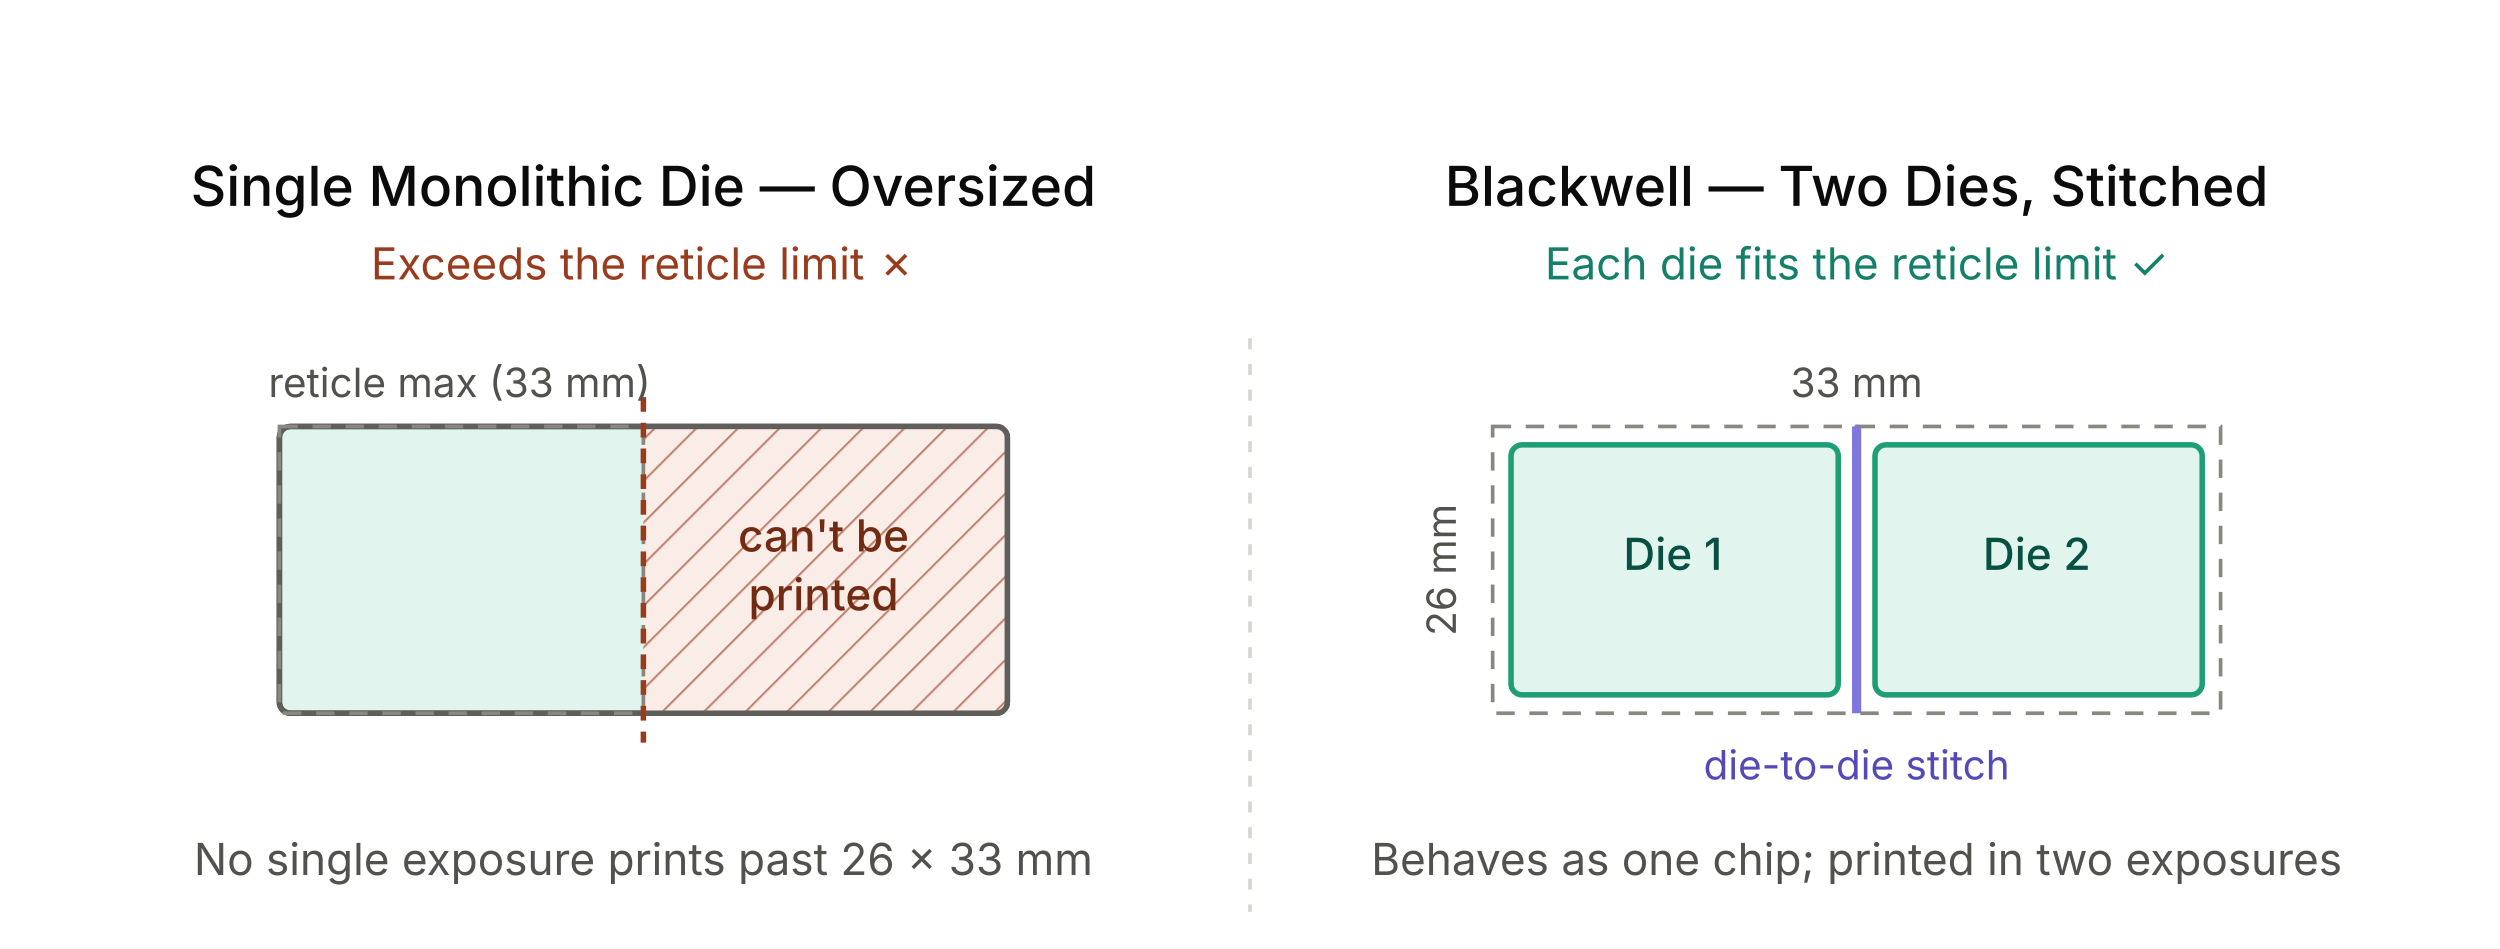
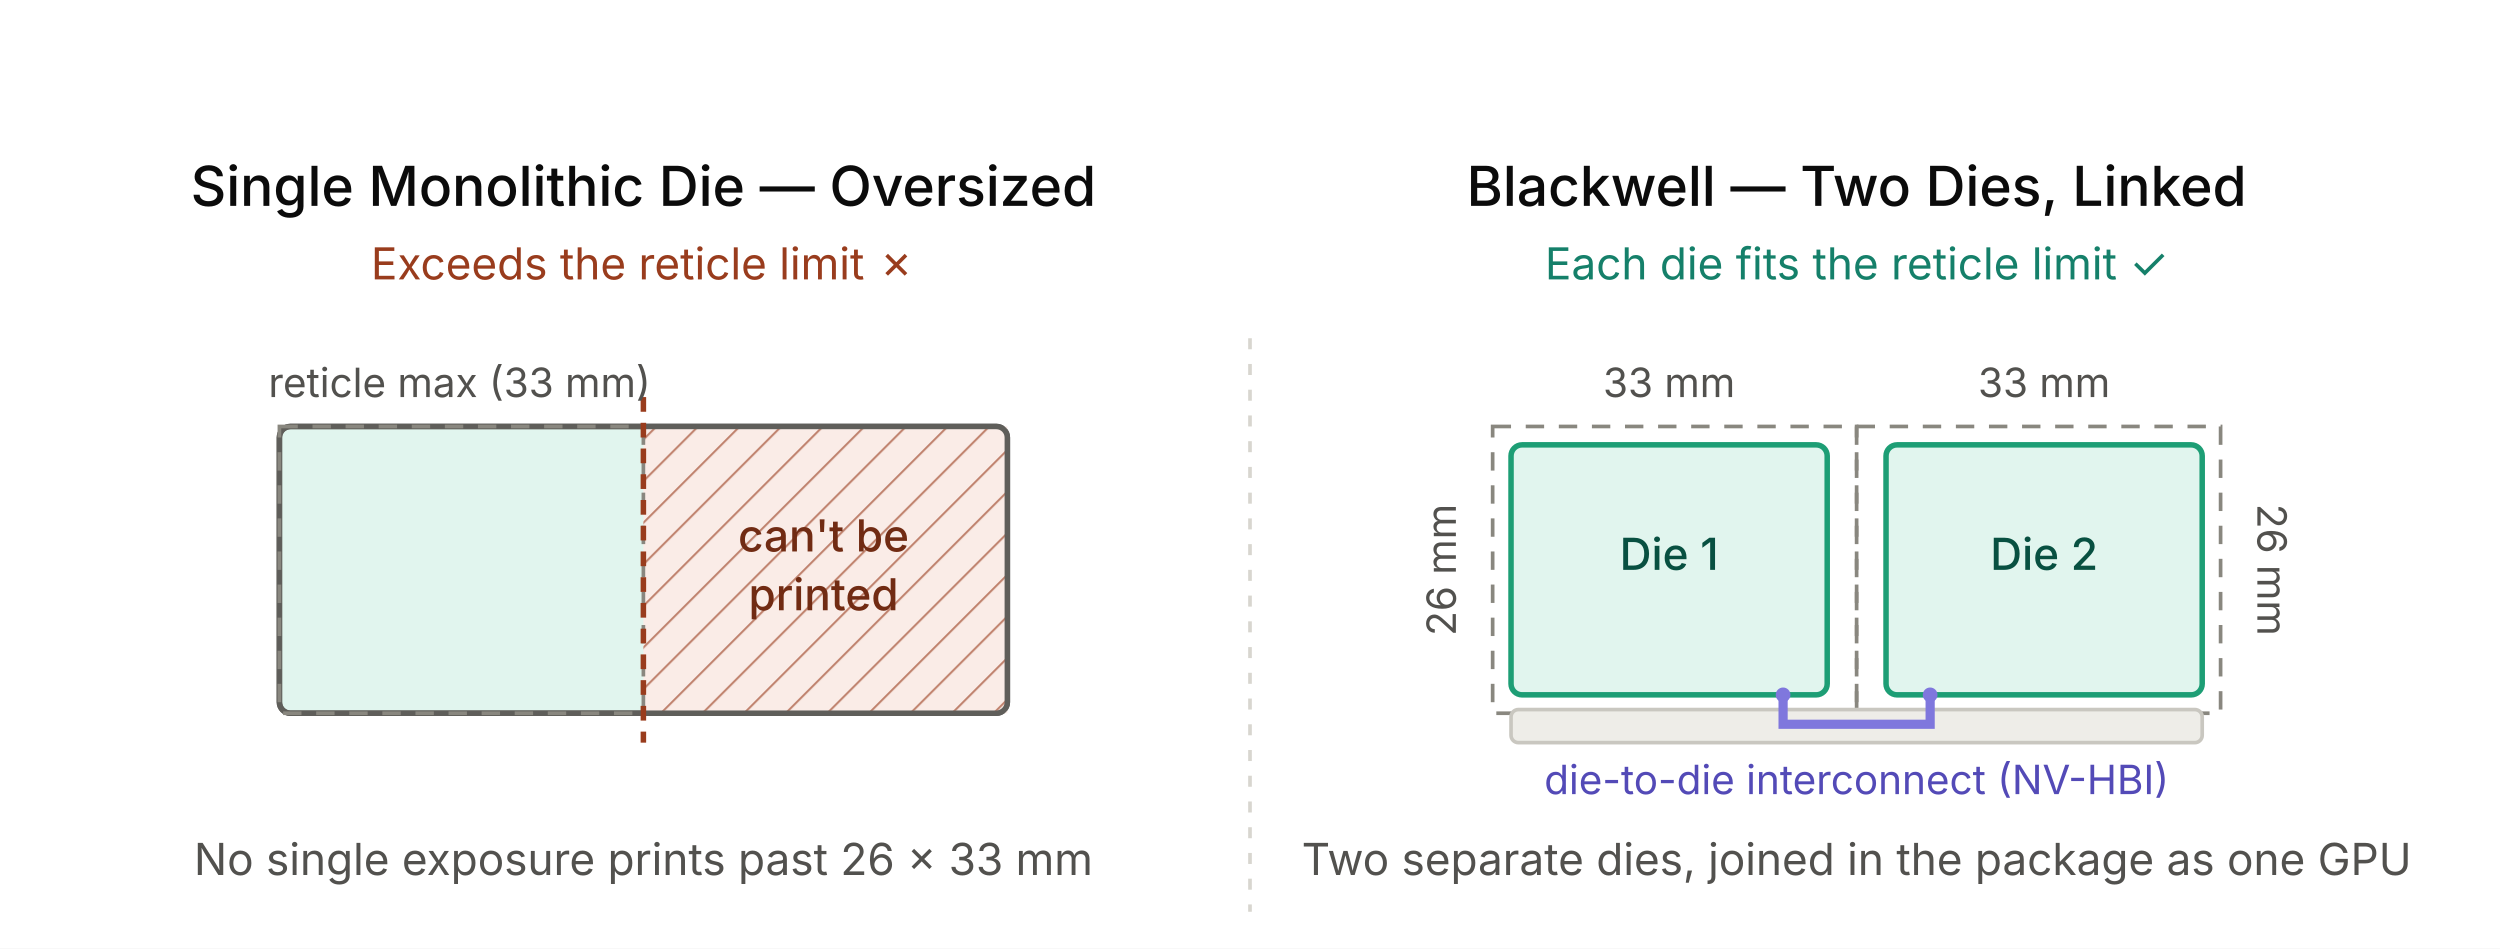
<svg xmlns="http://www.w3.org/2000/svg" width="100%" viewBox="0 0 680 258" role="img" font-family="&quot;Anthropic Sans&quot;, -apple-system, &quot;system-ui&quot;, &quot;Segoe UI&quot;, sans-serif">
  <defs>
    <pattern id="nope" width="8" height="8" patternUnits="userSpaceOnUse" patternTransform="rotate(45)">
      <line x1="0" y1="0" x2="0" y2="8" stroke="#993C1D" stroke-width="1.2" opacity="0.55" />
    </pattern>
  </defs>
  <rect x="0" y="0" width="680" height="258" fill="#ffffff" />
  <line x1="340" y1="92" x2="340" y2="248" stroke="#d8d6cf" stroke-width="1" stroke-dasharray="3 4" />
  <text x="175" y="56" text-anchor="middle" font-size="15" font-weight="500" fill="#0b0b0b">Single Monolithic Die — Oversized</text>
  <text x="175" y="76" text-anchor="middle" font-size="12" font-weight="400" fill="#993C1D">Exceeds the reticle limit  ✗</text>
  <rect x="76" y="116" width="198" height="78" rx="3" fill="rgb(225,245,238)" stroke="#5f5e5a" stroke-width="1.5" />
  <rect x="175" y="116" width="99" height="78" fill="rgb(250,236,231)" />
  <rect x="175" y="116" width="99" height="78" fill="url(#nope)" />
  <rect x="76" y="116" width="198" height="78" rx="3" fill="none" stroke="#5f5e5a" stroke-width="1.5" />
  <rect x="76" y="116" width="99" height="78" fill="none" stroke="#89877f" stroke-width="1" stroke-dasharray="5 4" />
  <line x1="175" y1="108" x2="175" y2="202" stroke="#993C1D" stroke-width="1.5" stroke-dasharray="4 3" />
  <text x="125" y="108" text-anchor="middle" font-size="11" fill="#52514e">reticle max (33 mm)</text>
  <text x="224" y="150" text-anchor="middle" font-size="12" font-weight="500" fill="rgb(113,43,19)">can't be</text>
  <text x="224" y="166" text-anchor="middle" font-size="12" font-weight="500" fill="rgb(113,43,19)">printed</text>
  <text x="175" y="238" text-anchor="middle" font-size="12" fill="#52514e">No single exposure prints past 26 × 33 mm</text>
-   <text x="505" y="56" text-anchor="middle" font-size="15" font-weight="500" fill="#0b0b0b">Blackwell — Two Dies, Stitched</text>
+   <text x="505" y="56" text-anchor="middle" font-size="15" font-weight="500" fill="#0b0b0b">Blackwell — Two Dies, Linked</text>
  <text x="505" y="76" text-anchor="middle" font-size="12" font-weight="400" fill="#15806a">Each die fits the reticle limit  ✓</text>
  <rect x="406" y="116" width="99" height="78" fill="none" stroke="#89877f" stroke-width="1" stroke-dasharray="5 4" />
  <rect x="505" y="116" width="99" height="78" fill="none" stroke="#89877f" stroke-width="1" stroke-dasharray="5 4" />
-   <rect x="411" y="121" width="89" height="68" rx="3" fill="rgb(225,245,238)" stroke="#1D9E75" stroke-width="1.5" />
-   <rect x="510" y="121" width="89" height="68" rx="3" fill="rgb(225,245,238)" stroke="#1D9E75" stroke-width="1.5" />
-   <text x="455" y="155" text-anchor="middle" font-size="12" font-weight="500" fill="rgb(8,80,65)">Die 1</text>
-   <text x="554" y="155" text-anchor="middle" font-size="12" font-weight="500" fill="rgb(8,80,65)">Die 2</text>
-   <line x1="505" y1="116" x2="505" y2="194" stroke="#7F77DD" stroke-width="2.5" />
-   <text x="505" y="212" text-anchor="middle" font-size="11" font-weight="400" fill="rgb(83,74,183)">die-to-die stitch</text>
-   <text x="505" y="108" text-anchor="middle" font-size="11" fill="#52514e">33 mm</text>
+   <rect x="411" y="121" width="86" height="68" rx="3" fill="rgb(225,245,238)" stroke="#1D9E75" stroke-width="1.5" />
+   <rect x="513" y="121" width="86" height="68" rx="3" fill="rgb(225,245,238)" stroke="#1D9E75" stroke-width="1.5" />
+   <text x="454" y="155" text-anchor="middle" font-size="12" font-weight="500" fill="rgb(8,80,65)">Die 1</text>
+   <text x="556" y="155" text-anchor="middle" font-size="12" font-weight="500" fill="rgb(8,80,65)">Die 2</text>
+   <rect x="411" y="193" width="188" height="9" rx="2" fill="rgb(238,237,232)" stroke="#c9c7c0" stroke-width="1" />
+   <path d="M485 189 V197 H525 V189" fill="none" stroke="#7F77DD" stroke-width="2.5" />
+   <circle cx="485" cy="189" r="2" fill="#7F77DD" />
+   <circle cx="525" cy="189" r="2" fill="#7F77DD" />
+   <text x="505" y="216" text-anchor="middle" font-size="11" font-weight="400" fill="rgb(83,74,183)">die-to-die interconnect (NV-HBI)</text>
+   <text x="454" y="108" text-anchor="middle" font-size="11" fill="#52514e">33 mm</text>
+   <text x="556" y="108" text-anchor="middle" font-size="11" fill="#52514e">33 mm</text>
  <text x="396" y="155" text-anchor="middle" font-size="11" fill="#52514e" transform="rotate(-90 396 155)">26 mm</text>
-   <text x="505" y="238" text-anchor="middle" font-size="12" fill="#52514e">Behaves as one chip; printed in two exposures</text>
+   <text x="614" y="155" text-anchor="middle" font-size="11" fill="#52514e" transform="rotate(90 614 155)">26 mm</text>
+   <text x="505" y="238" text-anchor="middle" font-size="12" fill="#52514e">Two separate dies, joined in the package as one GPU</text>
</svg>
